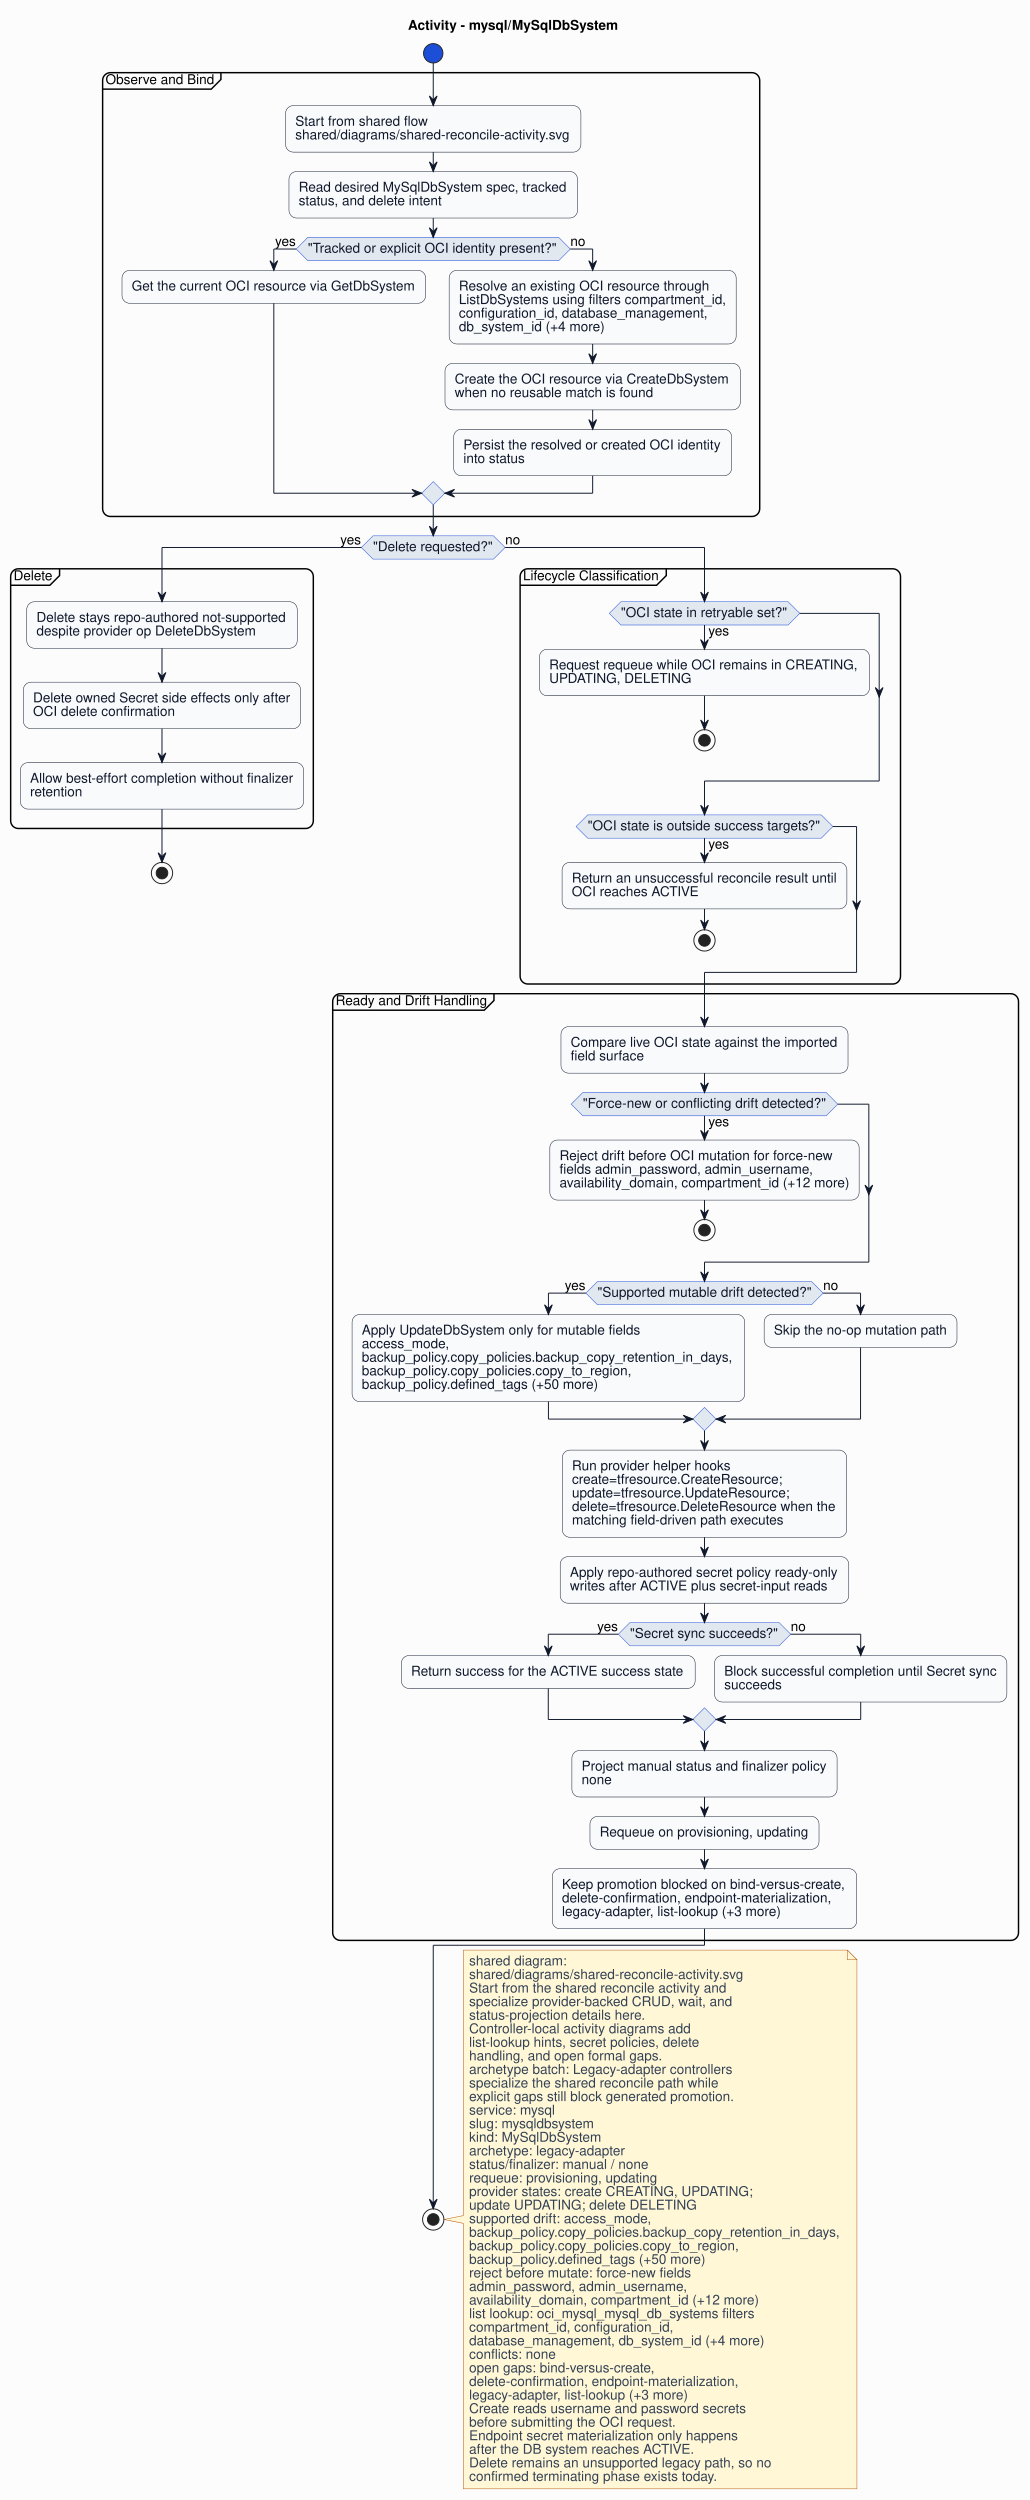
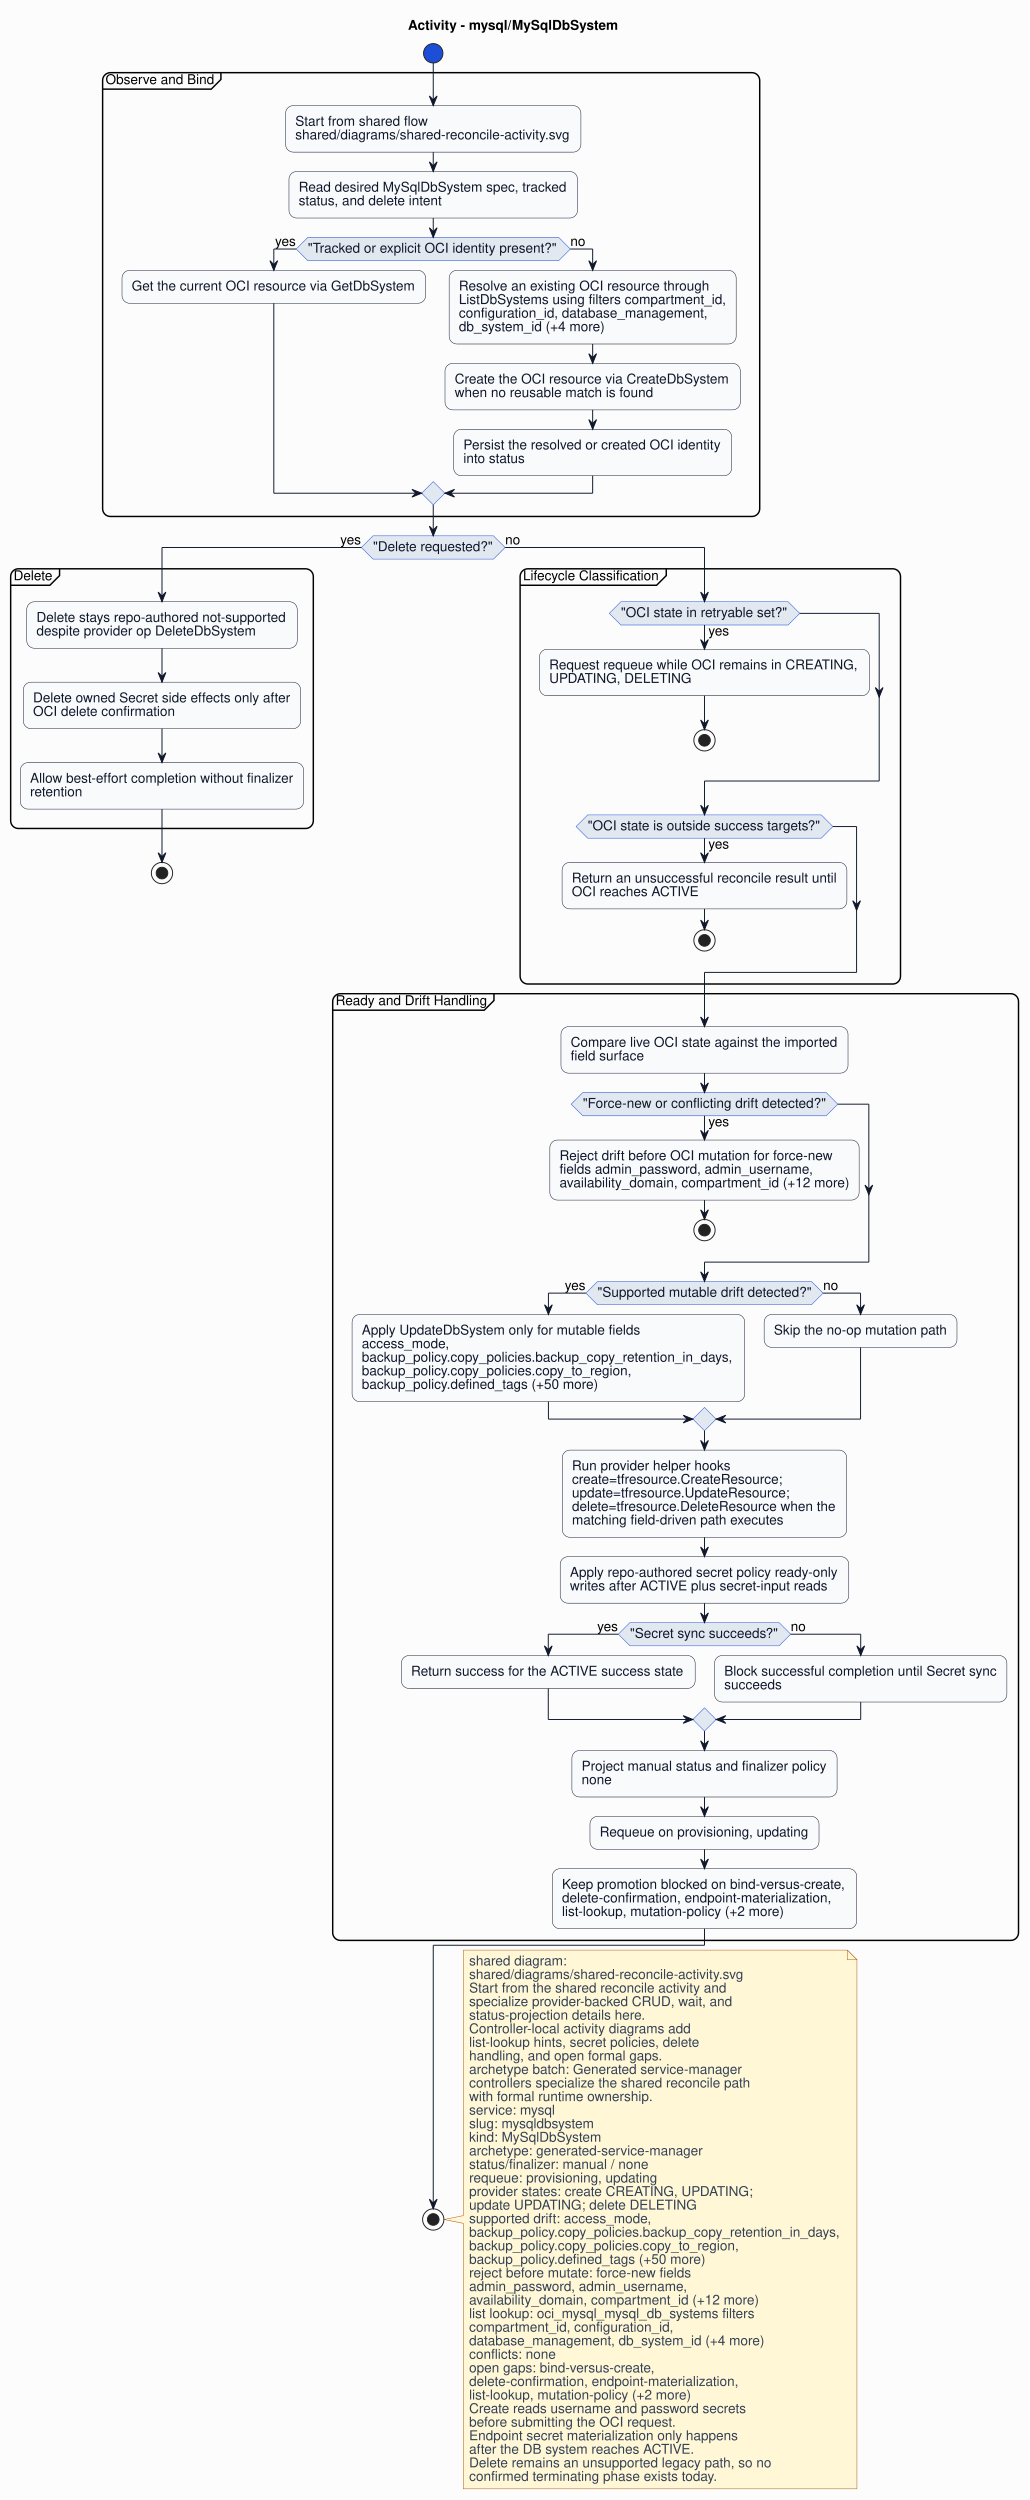
<svg xmlns="http://www.w3.org/2000/svg" contentStyleType="text/css" data-diagram-type="ACTIVITY" height="2580px" preserveAspectRatio="none" style="width:1062px;height:2580px;background:#FCFCFD;" version="1.1" viewBox="0 0 1062 2580" width="1062px" zoomAndPan="magnify">
  <defs />
  <g>
    <rect fill="#FCFCFD" height="2580" style="stroke:none;stroke-width:1;" width="1062" x="0" y="0" />
    <g class="title" data-source-line="10">
      <text fill="#000000" font-family="Helvetica" font-size="14" font-weight="bold" lengthAdjust="spacing" textLength="217.061" x="421.017" y="30.78">Activity - mysql/MySqlDbSystem</text>
    </g>
    <ellipse cx="447.103" cy="55" fill="#1D4ED8" rx="10" ry="10" style="stroke:#222222;stroke-width:1;" />
    <rect fill="none" height="458" rx="8" ry="8" style="stroke:#000000;stroke-width:1.5;" width="678.108" x="105.911" y="75" />
    <path d="M227.98,75 L227.98,82 L217.98,92 L105.911,92" fill="none" style="stroke:#000000;stroke-width:1.5;" />
    <text fill="#000000" font-family="Helvetica" font-size="14" lengthAdjust="spacing" textLength="112.068" x="108.911" y="86.78">Observe and Bind</text>
    <rect fill="#F8FAFC" height="48" rx="8" ry="8" style="stroke:#0F172A;stroke-width:0.5;" width="304.785" x="294.711" y="109" />
    <text fill="#0F172A" font-family="Helvetica" font-size="14" lengthAdjust="spacing" textLength="136.938" x="304.711" y="129.78">Start from shared flow</text>
    <text fill="#0F172A" font-family="Helvetica" font-size="14" lengthAdjust="spacing" textLength="284.785" x="304.711" y="143.78">shared/diagrams/shared-reconcile-activity.svg</text>
    <rect fill="#F8FAFC" height="48" rx="8" ry="8" style="stroke:#0F172A;stroke-width:0.5;" width="297.785" x="298.211" y="177" />
    <text fill="#0F172A" font-family="Helvetica" font-size="14" lengthAdjust="spacing" textLength="277.785" x="308.211" y="197.78">Read desired MySqlDbSystem spec, tracked</text>
    <text fill="#0F172A" font-family="Helvetica" font-size="14" lengthAdjust="spacing" textLength="148.661" x="308.211" y="211.78">status, and delete intent</text>
    <polygon fill="#E2E8F0" points="317.638,245,576.569,245,588.569,257,576.569,269,317.638,269,305.638,257,317.638,245" style="stroke:#1D4ED8;stroke-width:0.5;" />
    <text fill="#0F172A" font-family="Helvetica" font-size="14" lengthAdjust="spacing" textLength="258.932" x="317.638" y="260.78">"Tracked or explicit OCI identity present?"</text>
    <text fill="#000000" font-family="Helvetica" font-size="14" lengthAdjust="spacing" textLength="21.786" x="283.851" y="253.78">yes</text>
    <text fill="#000000" font-family="Helvetica" font-size="14" lengthAdjust="spacing" textLength="15.572" x="588.569" y="253.78">no</text>
    <rect fill="#F8FAFC" height="34" rx="8" ry="8" style="stroke:#0F172A;stroke-width:0.5;" width="313.33" x="125.911" y="279" />
    <text fill="#0F172A" font-family="Helvetica" font-size="14" lengthAdjust="spacing" textLength="293.33" x="135.911" y="299.78">Get the current OCI resource via GetDbSystem</text>
    <rect fill="#F8FAFC" height="76" rx="8" ry="8" style="stroke:#0F172A;stroke-width:0.5;" width="296.213" x="463.524" y="279" />
    <text fill="#0F172A" font-family="Helvetica" font-size="14" lengthAdjust="spacing" textLength="259.909" x="473.524" y="299.78">Resolve an existing OCI resource through</text>
    <text fill="#0F172A" font-family="Helvetica" font-size="14" lengthAdjust="spacing" textLength="276.213" x="473.524" y="313.78">ListDbSystems using filters compartment_id,</text>
    <text fill="#0F172A" font-family="Helvetica" font-size="14" lengthAdjust="spacing" textLength="257.626" x="473.524" y="327.78">configuration_id, database_management,</text>
    <text fill="#0F172A" font-family="Helvetica" font-size="14" lengthAdjust="spacing" textLength="151.341" x="473.524" y="341.78">db_system_id (+4 more)</text>
    <rect fill="#F8FAFC" height="48" rx="8" ry="8" style="stroke:#0F172A;stroke-width:0.5;" width="304.778" x="459.241" y="375" />
    <text fill="#0F172A" font-family="Helvetica" font-size="14" lengthAdjust="spacing" textLength="284.778" x="469.241" y="395.78">Create the OCI resource via CreateDbSystem</text>
    <text fill="#0F172A" font-family="Helvetica" font-size="14" lengthAdjust="spacing" textLength="205.461" x="469.241" y="409.78">when no reusable match is found</text>
    <rect fill="#F8FAFC" height="48" rx="8" ry="8" style="stroke:#0F172A;stroke-width:0.5;" width="286.896" x="468.183" y="443" />
    <text fill="#0F172A" font-family="Helvetica" font-size="14" lengthAdjust="spacing" textLength="266.896" x="478.183" y="463.78">Persist the resolved or created OCI identity</text>
    <text fill="#0F172A" font-family="Helvetica" font-size="14" lengthAdjust="spacing" textLength="63.813" x="478.183" y="477.78">into status</text>
    <polygon fill="#E2E8F0" points="447.103,497,459.103,509,447.103,521,435.103,509,447.103,497" style="stroke:#1D4ED8;stroke-width:0.5;" />
    <polygon fill="#E2E8F0" points="384.927,553,509.28,553,521.28,565,509.28,577,384.927,577,372.927,565,384.927,553" style="stroke:#1D4ED8;stroke-width:0.5;" />
    <text fill="#0F172A" font-family="Helvetica" font-size="14" lengthAdjust="spacing" textLength="124.353" x="384.927" y="568.78">"Delete requested?"</text>
    <text fill="#000000" font-family="Helvetica" font-size="14" lengthAdjust="spacing" textLength="21.786" x="351.141" y="561.78">yes</text>
    <text fill="#000000" font-family="Helvetica" font-size="14" lengthAdjust="spacing" textLength="15.572" x="521.28" y="561.78">no</text>
    <rect fill="none" height="268" rx="8" ry="8" style="stroke:#000000;stroke-width:1.5;" width="312.344" x="11" y="587" />
    <path d="M61.469,587 L61.469,594 L51.469,604 L11,604" fill="none" style="stroke:#000000;stroke-width:1.5;" />
    <text fill="#000000" font-family="Helvetica" font-size="14" lengthAdjust="spacing" textLength="40.469" x="14" y="598.78">Delete</text>
    <rect fill="#F8FAFC" height="48" rx="8" ry="8" style="stroke:#0F172A;stroke-width:0.5;" width="279.157" x="27.593" y="621" />
    <text fill="#0F172A" font-family="Helvetica" font-size="14" lengthAdjust="spacing" textLength="259.157" x="37.593" y="641.78">Delete stays repo-authored not-supported</text>
    <text fill="#0F172A" font-family="Helvetica" font-size="14" lengthAdjust="spacing" textLength="228.006" x="37.593" y="655.78">despite provider op DeleteDbSystem</text>
    <rect fill="#F8FAFC" height="48" rx="8" ry="8" style="stroke:#0F172A;stroke-width:0.5;" width="286.144" x="24.1" y="704" />
    <text fill="#0F172A" font-family="Helvetica" font-size="14" lengthAdjust="spacing" textLength="266.144" x="34.1" y="724.78">Delete owned Secret side effects only after</text>
    <text fill="#0F172A" font-family="Helvetica" font-size="14" lengthAdjust="spacing" textLength="147.068" x="34.1" y="738.78">OCI delete confirmation</text>
    <rect fill="#F8FAFC" height="48" rx="8" ry="8" style="stroke:#0F172A;stroke-width:0.5;" width="292.344" x="21" y="787" />
    <text fill="#0F172A" font-family="Helvetica" font-size="14" lengthAdjust="spacing" textLength="272.344" x="31" y="807.78">Allow best-effort completion without finalizer</text>
    <text fill="#0F172A" font-family="Helvetica" font-size="14" lengthAdjust="spacing" textLength="54.482" x="31" y="821.78">retention</text>
    <ellipse cx="167.172" cy="901" fill="none" rx="11" ry="11" style="stroke:#222222;stroke-width:1;" />
    <ellipse cx="167.172" cy="901" fill="#222222" rx="6" ry="6" style="stroke:#222222;stroke-width:1;" />
    <rect fill="none" height="428.5" rx="8" ry="8" style="stroke:#000000;stroke-width:1.5;" width="392.571" x="536.749" y="587" />
    <path d="M687.583,587 L687.583,594 L677.583,604 L536.749,604" fill="none" style="stroke:#000000;stroke-width:1.5;" />
    <text fill="#000000" font-family="Helvetica" font-size="14" lengthAdjust="spacing" textLength="140.834" x="539.749" y="598.78">Lifecycle Classification</text>
    <rect fill="#F8FAFC" height="48" rx="8" ry="8" style="stroke:#0F172A;stroke-width:0.5;" width="340.571" x="556.749" y="670" />
    <text fill="#0F172A" font-family="Helvetica" font-size="14" lengthAdjust="spacing" textLength="320.571" x="566.749" y="690.78">Request requeue while OCI remains in CREATING,</text>
    <text fill="#0F172A" font-family="Helvetica" font-size="14" lengthAdjust="spacing" textLength="150.131" x="566.749" y="704.78">UPDATING, DELETING</text>
    <ellipse cx="727.035" cy="764" fill="none" rx="11" ry="11" style="stroke:#222222;stroke-width:1;" />
    <ellipse cx="727.035" cy="764" fill="#222222" rx="6" ry="6" style="stroke:#222222;stroke-width:1;" />
    <polygon fill="#E2E8F0" points="640.752,621,813.318,621,825.318,633,813.318,645,640.752,645,628.752,633,640.752,621" style="stroke:#1D4ED8;stroke-width:0.5;" />
    <text fill="#000000" font-family="Helvetica" font-size="14" lengthAdjust="spacing" textLength="21.786" x="731.035" y="655.78">yes</text>
    <text fill="#0F172A" font-family="Helvetica" font-size="14" lengthAdjust="spacing" textLength="172.566" x="640.752" y="636.78">"OCI state in retryable set?"</text>
    <rect fill="#F8FAFC" height="48" rx="8" ry="8" style="stroke:#0F172A;stroke-width:0.5;" width="293.916" x="580.077" y="890" />
    <text fill="#0F172A" font-family="Helvetica" font-size="14" lengthAdjust="spacing" textLength="273.916" x="590.077" y="910.78">Return an unsuccessful reconcile result until</text>
    <text fill="#0F172A" font-family="Helvetica" font-size="14" lengthAdjust="spacing" textLength="133.041" x="590.077" y="924.78">OCI reaches ACTIVE</text>
    <ellipse cx="727.035" cy="970.5" fill="none" rx="11" ry="11" style="stroke:#222222;stroke-width:1;" />
    <ellipse cx="727.035" cy="970.5" fill="#222222" rx="6" ry="6" style="stroke:#222222;stroke-width:1;" />
    <polygon fill="#E2E8F0" points="606.514,841,847.556,841,859.556,853,847.556,865,606.514,865,594.514,853,606.514,841" style="stroke:#1D4ED8;stroke-width:0.5;" />
    <text fill="#000000" font-family="Helvetica" font-size="14" lengthAdjust="spacing" textLength="21.786" x="731.035" y="875.78">yes</text>
    <text fill="#0F172A" font-family="Helvetica" font-size="14" lengthAdjust="spacing" textLength="241.042" x="606.514" y="856.78">"OCI state is outside success targets?"</text>
    <rect fill="none" height="977" rx="8" ry="8" style="stroke:#000000;stroke-width:1.5;" width="707.752" x="343.344" y="1025.5" />
    <path d="M509.764,1025.5 L509.764,1032.5 L499.764,1042.5 L343.344,1042.5" fill="none" style="stroke:#000000;stroke-width:1.5;" />
    <text fill="#000000" font-family="Helvetica" font-size="14" lengthAdjust="spacing" textLength="156.42" x="346.344" y="1037.28">Ready and Drift Handling</text>
    <rect fill="#F8FAFC" height="48" rx="8" ry="8" style="stroke:#0F172A;stroke-width:0.5;" width="296.24" x="578.915" y="1059.5" />
    <text fill="#0F172A" font-family="Helvetica" font-size="14" lengthAdjust="spacing" textLength="276.24" x="588.915" y="1080.28">Compare live OCI state against the imported</text>
    <text fill="#0F172A" font-family="Helvetica" font-size="14" lengthAdjust="spacing" textLength="75.482" x="588.915" y="1094.28">field surface</text>
    <rect fill="#F8FAFC" height="62" rx="8" ry="8" style="stroke:#0F172A;stroke-width:0.5;" width="319.195" x="567.437" y="1176.5" />
    <text fill="#0F172A" font-family="Helvetica" font-size="14" lengthAdjust="spacing" textLength="282.447" x="577.437" y="1197.28">Reject drift before OCI mutation for force-new</text>
    <text fill="#0F172A" font-family="Helvetica" font-size="14" lengthAdjust="spacing" textLength="262.247" x="577.437" y="1211.28">fields admin_password, admin_username,</text>
    <text fill="#0F172A" font-family="Helvetica" font-size="14" lengthAdjust="spacing" textLength="299.195" x="577.437" y="1225.28">availability_domain, compartment_id (+12 more)</text>
    <ellipse cx="727.035" cy="1269.5" fill="none" rx="11" ry="11" style="stroke:#222222;stroke-width:1;" />
    <ellipse cx="727.035" cy="1269.5" fill="#222222" rx="6" ry="6" style="stroke:#222222;stroke-width:1;" />
    <polygon fill="#E2E8F0" points="601.452,1127.5,852.618,1127.5,864.618,1139.5,852.618,1151.5,601.452,1151.5,589.452,1139.5,601.452,1127.5" style="stroke:#1D4ED8;stroke-width:0.5;" />
    <text fill="#000000" font-family="Helvetica" font-size="14" lengthAdjust="spacing" textLength="21.786" x="731.035" y="1162.28">yes</text>
    <text fill="#0F172A" font-family="Helvetica" font-size="14" lengthAdjust="spacing" textLength="251.166" x="601.452" y="1143.28">"Force-new or conflicting drift detected?"</text>
    <polygon fill="#E2E8F0" points="616.607,1322.5,837.463,1322.5,849.463,1334.5,837.463,1346.5,616.607,1346.5,604.607,1334.5,616.607,1322.5" style="stroke:#1D4ED8;stroke-width:0.5;" />
    <text fill="#0F172A" font-family="Helvetica" font-size="14" lengthAdjust="spacing" textLength="220.856" x="616.607" y="1338.28">"Supported mutable drift detected?"</text>
    <text fill="#000000" font-family="Helvetica" font-size="14" lengthAdjust="spacing" textLength="21.786" x="582.821" y="1331.28">yes</text>
    <text fill="#000000" font-family="Helvetica" font-size="14" lengthAdjust="spacing" textLength="15.572" x="849.463" y="1331.28">no</text>
    <rect fill="#F8FAFC" height="90" rx="8" ry="8" style="stroke:#0F172A;stroke-width:0.5;" width="405.253" x="363.344" y="1356.5" />
    <text fill="#0F172A" font-family="Helvetica" font-size="14" lengthAdjust="spacing" textLength="288.695" x="373.344" y="1377.28">Apply UpdateDbSystem only for mutable fields</text>
    <text fill="#0F172A" font-family="Helvetica" font-size="14" lengthAdjust="spacing" textLength="90.269" x="373.344" y="1391.28">access_mode,</text>
    <text fill="#0F172A" font-family="Helvetica" font-size="14" lengthAdjust="spacing" textLength="385.253" x="373.344" y="1405.28">backup_policy.copy_policies.backup_copy_retention_in_days,</text>
    <text fill="#0F172A" font-family="Helvetica" font-size="14" lengthAdjust="spacing" textLength="280.178" x="373.344" y="1419.28">backup_policy.copy_policies.copy_to_region,</text>
    <text fill="#0F172A" font-family="Helvetica" font-size="14" lengthAdjust="spacing" textLength="245.54" x="373.344" y="1433.28">backup_policy.defined_tags (+50 more)</text>
    <rect fill="#F8FAFC" height="34" rx="8" ry="8" style="stroke:#0F172A;stroke-width:0.5;" width="199.006" x="788.597" y="1356.5" />
    <text fill="#0F172A" font-family="Helvetica" font-size="14" lengthAdjust="spacing" textLength="179.006" x="798.597" y="1377.28">Skip the no-op mutation path</text>
    <polygon fill="#E2E8F0" points="727.035,1452.5,739.035,1464.5,727.035,1476.5,715.035,1464.5,727.035,1452.5" style="stroke:#1D4ED8;stroke-width:0.5;" />
    <rect fill="#F8FAFC" height="90" rx="8" ry="8" style="stroke:#0F172A;stroke-width:0.5;" width="293.554" x="580.258" y="1496.5" />
    <text fill="#0F172A" font-family="Helvetica" font-size="14" lengthAdjust="spacing" textLength="164.206" x="590.258" y="1517.28">Run provider helper hooks</text>
    <text fill="#0F172A" font-family="Helvetica" font-size="14" lengthAdjust="spacing" textLength="219.051" x="590.258" y="1531.28">create=tfresource.CreateResource;</text>
    <text fill="#0F172A" font-family="Helvetica" font-size="14" lengthAdjust="spacing" textLength="226.085" x="590.258" y="1545.28">update=tfresource.UpdateResource;</text>
    <text fill="#0F172A" font-family="Helvetica" font-size="14" lengthAdjust="spacing" textLength="273.554" x="590.258" y="1559.28">delete=tfresource.DeleteResource when the</text>
    <text fill="#0F172A" font-family="Helvetica" font-size="14" lengthAdjust="spacing" textLength="220.233" x="590.258" y="1573.28">matching field-driven path executes</text>
    <rect fill="#F8FAFC" height="48" rx="8" ry="8" style="stroke:#0F172A;stroke-width:0.5;" width="297.812" x="578.129" y="1606.5" />
    <text fill="#0F172A" font-family="Helvetica" font-size="14" lengthAdjust="spacing" textLength="277.812" x="588.129" y="1627.28">Apply repo-authored secret policy ready-only</text>
    <text fill="#0F172A" font-family="Helvetica" font-size="14" lengthAdjust="spacing" textLength="268.434" x="588.129" y="1641.28">writes after ACTIVE plus secret-input reads</text>
    <polygon fill="#E2E8F0" points="650.086,1674.5,803.984,1674.5,815.984,1686.5,803.984,1698.5,650.086,1698.5,638.086,1686.5,650.086,1674.5" style="stroke:#1D4ED8;stroke-width:0.5;" />
    <text fill="#0F172A" font-family="Helvetica" font-size="14" lengthAdjust="spacing" textLength="153.898" x="650.086" y="1690.28">"Secret sync succeeds?"</text>
    <text fill="#000000" font-family="Helvetica" font-size="14" lengthAdjust="spacing" textLength="21.786" x="616.3" y="1683.28">yes</text>
    <text fill="#000000" font-family="Helvetica" font-size="14" lengthAdjust="spacing" textLength="15.572" x="815.984" y="1683.28">no</text>
    <rect fill="#F8FAFC" height="34" rx="8" ry="8" style="stroke:#0F172A;stroke-width:0.5;" width="303.22" x="414.201" y="1708.5" />
    <text fill="#0F172A" font-family="Helvetica" font-size="14" lengthAdjust="spacing" textLength="283.22" x="424.201" y="1729.28">Return success for the ACTIVE success state</text>
    <rect fill="#F8FAFC" height="48" rx="8" ry="8" style="stroke:#0F172A;stroke-width:0.5;" width="301.675" x="737.421" y="1708.5" />
    <text fill="#0F172A" font-family="Helvetica" font-size="14" lengthAdjust="spacing" textLength="281.675" x="747.421" y="1729.28">Block successful completion until Secret sync</text>
    <text fill="#0F172A" font-family="Helvetica" font-size="14" lengthAdjust="spacing" textLength="59.145" x="747.421" y="1743.28">succeeds</text>
    <polygon fill="#E2E8F0" points="727.035,1762.5,739.035,1774.5,727.035,1786.5,715.035,1774.5,727.035,1762.5" style="stroke:#1D4ED8;stroke-width:0.5;" />
    <rect fill="#F8FAFC" height="48" rx="8" ry="8" style="stroke:#0F172A;stroke-width:0.5;" width="273.682" x="590.194" y="1806.5" />
    <text fill="#0F172A" font-family="Helvetica" font-size="14" lengthAdjust="spacing" textLength="253.682" x="600.194" y="1827.28">Project manual status and finalizer policy</text>
    <text fill="#0F172A" font-family="Helvetica" font-size="14" lengthAdjust="spacing" textLength="31.145" x="600.194" y="1841.28">none</text>
    <rect fill="#F8FAFC" height="34" rx="8" ry="8" style="stroke:#0F172A;stroke-width:0.5;" width="236.385" x="608.842" y="1874.5" />
    <text fill="#0F172A" font-family="Helvetica" font-size="14" lengthAdjust="spacing" textLength="216.385" x="618.842" y="1895.28">Requeue on provisioning, updating</text>
    <rect fill="#F8FAFC" height="62" rx="8" ry="8" style="stroke:#0F172A;stroke-width:0.5;" width="314.164" x="569.953" y="1928.5" />
    <text fill="#0F172A" font-family="Helvetica" font-size="14" lengthAdjust="spacing" textLength="294.164" x="579.953" y="1949.28">Keep promotion blocked on bind-versus-create,</text>
    <text fill="#0F172A" font-family="Helvetica" font-size="14" lengthAdjust="spacing" textLength="279.371" x="579.953" y="1963.28">delete-confirmation, endpoint-materialization,</text>
-     <text fill="#0F172A" font-family="Helvetica" font-size="14" lengthAdjust="spacing" textLength="228.382" x="579.953" y="1977.28">legacy-adapter, list-lookup (+3 more)</text>
+     <text fill="#0F172A" font-family="Helvetica" font-size="14" lengthAdjust="spacing" textLength="229.92" x="579.953" y="1977.28">list-lookup, mutation-policy (+2 more)</text>
    <path d="M478.103,2012.5 L478.103,2286.5 L458.103,2290.5 L478.103,2294.5 L478.103,2568.5 A0,0 0 0 0 478.103,2568.5 L884.356,2568.5 A0,0 0 0 0 884.356,2568.5 L884.356,2022.5 L874.356,2012.5 L478.103,2012.5 A0,0 0 0 0 478.103,2012.5" fill="#FFF7D6" style="stroke:#B45309;stroke-width:0.5;" />
    <path d="M874.356,2012.5 L874.356,2022.5 L884.356,2022.5 L874.356,2012.5" fill="#FFF7D6" style="stroke:#B45309;stroke-width:0.5;" />
    <text fill="#334155" font-family="Helvetica" font-size="14" lengthAdjust="spacing" textLength="101.165" x="484.103" y="2028.28">shared diagram:</text>
    <text fill="#334155" font-family="Helvetica" font-size="14" lengthAdjust="spacing" textLength="284.785" x="484.103" y="2042.28">shared/diagrams/shared-reconcile-activity.svg</text>
    <text fill="#334155" font-family="Helvetica" font-size="14" lengthAdjust="spacing" textLength="265.344" x="484.103" y="2056.28">Start from the shared reconcile activity and</text>
    <text fill="#334155" font-family="Helvetica" font-size="14" lengthAdjust="spacing" textLength="273.896" x="484.103" y="2070.28">specialize provider-backed CRUD, wait, and</text>
    <text fill="#334155" font-family="Helvetica" font-size="14" lengthAdjust="spacing" textLength="182.875" x="484.103" y="2084.28">status-projection details here.</text>
    <text fill="#334155" font-family="Helvetica" font-size="14" lengthAdjust="spacing" textLength="229.537" x="484.103" y="2098.28">Controller-local activity diagrams add</text>
    <text fill="#334155" font-family="Helvetica" font-size="14" lengthAdjust="spacing" textLength="238.895" x="484.103" y="2112.28">list-lookup hints, secret policies, delete</text>
    <text fill="#334155" font-family="Helvetica" font-size="14" lengthAdjust="spacing" textLength="200.033" x="484.103" y="2126.28">handling, and open formal gaps.</text>
-     <text fill="#334155" font-family="Helvetica" font-size="14" lengthAdjust="spacing" textLength="273.157" x="484.103" y="2140.28">archetype batch: Legacy-adapter controllers</text>
-     <text fill="#334155" font-family="Helvetica" font-size="14" lengthAdjust="spacing" textLength="258.371" x="484.103" y="2154.28">specialize the shared reconcile path while</text>
-     <text fill="#334155" font-family="Helvetica" font-size="14" lengthAdjust="spacing" textLength="274.702" x="484.103" y="2168.28">explicit gaps still block generated promotion.</text>
+     <text fill="#334155" font-family="Helvetica" font-size="14" lengthAdjust="spacing" textLength="281.709" x="484.103" y="2140.28">archetype batch: Generated service-manager</text>
+     <text fill="#334155" font-family="Helvetica" font-size="14" lengthAdjust="spacing" textLength="291.047" x="484.103" y="2154.28">controllers specialize the shared reconcile path</text>
+     <text fill="#334155" font-family="Helvetica" font-size="14" lengthAdjust="spacing" textLength="189.848" x="484.103" y="2168.28">with formal runtime ownership.</text>
    <text fill="#334155" font-family="Helvetica" font-size="14" lengthAdjust="spacing" textLength="88.683" x="484.103" y="2182.28">service: mysql</text>
    <text fill="#334155" font-family="Helvetica" font-size="14" lengthAdjust="spacing" textLength="129.931" x="484.103" y="2196.28">slug: mysqldbsystem</text>
    <text fill="#334155" font-family="Helvetica" font-size="14" lengthAdjust="spacing" textLength="136.931" x="484.103" y="2210.28">kind: MySqlDbSystem</text>
-     <text fill="#334155" font-family="Helvetica" font-size="14" lengthAdjust="spacing" textLength="161.875" x="484.103" y="2224.28">archetype: legacy-adapter</text>
+     <text fill="#334155" font-family="Helvetica" font-size="14" lengthAdjust="spacing" textLength="241.24" x="484.103" y="2224.28">archetype: generated-service-manager</text>
    <text fill="#334155" font-family="Helvetica" font-size="14" lengthAdjust="spacing" textLength="185.992" x="484.103" y="2238.28">status/finalizer: manual / none</text>
    <text fill="#334155" font-family="Helvetica" font-size="14" lengthAdjust="spacing" textLength="195.364" x="484.103" y="2252.28">requeue: provisioning, updating</text>
    <text fill="#334155" font-family="Helvetica" font-size="14" lengthAdjust="spacing" textLength="298.744" x="484.103" y="2266.28">provider states: create CREATING, UPDATING;</text>
    <text fill="#334155" font-family="Helvetica" font-size="14" lengthAdjust="spacing" textLength="238.875" x="484.103" y="2280.28">update UPDATING; delete DELETING</text>
    <text fill="#334155" font-family="Helvetica" font-size="14" lengthAdjust="spacing" textLength="187.544" x="484.103" y="2294.28">supported drift: access_mode,</text>
    <text fill="#334155" font-family="Helvetica" font-size="14" lengthAdjust="spacing" textLength="385.253" x="484.103" y="2308.28">backup_policy.copy_policies.backup_copy_retention_in_days,</text>
    <text fill="#334155" font-family="Helvetica" font-size="14" lengthAdjust="spacing" textLength="280.178" x="484.103" y="2322.28">backup_policy.copy_policies.copy_to_region,</text>
    <text fill="#334155" font-family="Helvetica" font-size="14" lengthAdjust="spacing" textLength="245.54" x="484.103" y="2336.28">backup_policy.defined_tags (+50 more)</text>
    <text fill="#334155" font-family="Helvetica" font-size="14" lengthAdjust="spacing" textLength="230.33" x="484.103" y="2350.28">reject before mutate: force-new fields</text>
    <text fill="#334155" font-family="Helvetica" font-size="14" lengthAdjust="spacing" textLength="225.675" x="484.103" y="2364.28">admin_password, admin_username,</text>
    <text fill="#334155" font-family="Helvetica" font-size="14" lengthAdjust="spacing" textLength="299.195" x="484.103" y="2378.28">availability_domain, compartment_id (+12 more)</text>
    <text fill="#334155" font-family="Helvetica" font-size="14" lengthAdjust="spacing" textLength="296.44" x="484.103" y="2392.28">list lookup: oci_mysql_mysql_db_systems filters</text>
    <text fill="#334155" font-family="Helvetica" font-size="14" lengthAdjust="spacing" textLength="210.895" x="484.103" y="2406.28">compartment_id, configuration_id,</text>
    <text fill="#334155" font-family="Helvetica" font-size="14" lengthAdjust="spacing" textLength="306.229" x="484.103" y="2420.28">database_management, db_system_id (+4 more)</text>
    <text fill="#334155" font-family="Helvetica" font-size="14" lengthAdjust="spacing" textLength="89.496" x="484.103" y="2434.28">conflicts: none</text>
    <text fill="#334155" font-family="Helvetica" font-size="14" lengthAdjust="spacing" textLength="192.999" x="484.103" y="2448.28">open gaps: bind-versus-create,</text>
    <text fill="#334155" font-family="Helvetica" font-size="14" lengthAdjust="spacing" textLength="279.371" x="484.103" y="2462.28">delete-confirmation, endpoint-materialization,</text>
-     <text fill="#334155" font-family="Helvetica" font-size="14" lengthAdjust="spacing" textLength="228.382" x="484.103" y="2476.28">legacy-adapter, list-lookup (+3 more)</text>
+     <text fill="#334155" font-family="Helvetica" font-size="14" lengthAdjust="spacing" textLength="229.92" x="484.103" y="2476.28">list-lookup, mutation-policy (+2 more)</text>
    <text fill="#334155" font-family="Helvetica" font-size="14" lengthAdjust="spacing" textLength="287.144" x="484.103" y="2490.28">Create reads username and password secrets</text>
    <text fill="#334155" font-family="Helvetica" font-size="14" lengthAdjust="spacing" textLength="213.999" x="484.103" y="2504.28">before submitting the OCI request.</text>
    <text fill="#334155" font-family="Helvetica" font-size="14" lengthAdjust="spacing" textLength="278.612" x="484.103" y="2518.28">Endpoint secret materialization only happens</text>
    <text fill="#334155" font-family="Helvetica" font-size="14" lengthAdjust="spacing" textLength="234.972" x="484.103" y="2532.28">after the DB system reaches ACTIVE.</text>
    <text fill="#334155" font-family="Helvetica" font-size="14" lengthAdjust="spacing" textLength="312.867" x="484.103" y="2546.28">Delete remains an unsupported legacy path, so no</text>
    <text fill="#334155" font-family="Helvetica" font-size="14" lengthAdjust="spacing" textLength="258.351" x="484.103" y="2560.28">confirmed terminating phase exists today.</text>
    <ellipse cx="447.103" cy="2290.5" fill="none" rx="11" ry="11" style="stroke:#222222;stroke-width:1;" />
    <ellipse cx="447.103" cy="2290.5" fill="#222222" rx="6" ry="6" style="stroke:#222222;stroke-width:1;" />
    <line style="stroke:#0F172A;stroke-width:1;" x1="447.103" x2="447.103" y1="157" y2="177" />
    <polygon fill="#0F172A" points="443.103,167,447.103,177,451.103,167,447.103,171" style="stroke:#0F172A;stroke-width:1;" />
    <line style="stroke:#0F172A;stroke-width:1;" x1="611.63" x2="611.63" y1="355" y2="375" />
    <polygon fill="#0F172A" points="607.63,365,611.63,375,615.63,365,611.63,369" style="stroke:#0F172A;stroke-width:1;" />
    <line style="stroke:#0F172A;stroke-width:1;" x1="611.63" x2="611.63" y1="423" y2="443" />
    <polygon fill="#0F172A" points="607.63,433,611.63,443,615.63,433,611.63,437" style="stroke:#0F172A;stroke-width:1;" />
    <line style="stroke:#0F172A;stroke-width:1;" x1="305.638" x2="282.576" y1="257" y2="257" />
    <line style="stroke:#0F172A;stroke-width:1;" x1="282.576" x2="282.576" y1="257" y2="279" />
    <polygon fill="#0F172A" points="278.576,269,282.576,279,286.576,269,282.576,273" style="stroke:#0F172A;stroke-width:1;" />
    <line style="stroke:#0F172A;stroke-width:1;" x1="588.569" x2="611.63" y1="257" y2="257" />
    <line style="stroke:#0F172A;stroke-width:1;" x1="611.63" x2="611.63" y1="257" y2="279" />
    <polygon fill="#0F172A" points="607.63,269,611.63,279,615.63,269,611.63,273" style="stroke:#0F172A;stroke-width:1;" />
    <line style="stroke:#0F172A;stroke-width:1;" x1="282.576" x2="282.576" y1="313" y2="509" />
    <line style="stroke:#0F172A;stroke-width:1;" x1="282.576" x2="435.103" y1="509" y2="509" />
    <polygon fill="#0F172A" points="425.103,505,435.103,509,425.103,513,429.103,509" style="stroke:#0F172A;stroke-width:1;" />
    <line style="stroke:#0F172A;stroke-width:1;" x1="611.63" x2="611.63" y1="491" y2="509" />
    <line style="stroke:#0F172A;stroke-width:1;" x1="611.63" x2="459.103" y1="509" y2="509" />
    <polygon fill="#0F172A" points="469.103,505,459.103,509,469.103,513,465.103,509" style="stroke:#0F172A;stroke-width:1;" />
    <line style="stroke:#0F172A;stroke-width:1;" x1="447.103" x2="447.103" y1="225" y2="245" />
    <polygon fill="#0F172A" points="443.103,235,447.103,245,451.103,235,447.103,239" style="stroke:#0F172A;stroke-width:1;" />
    <line style="stroke:#0F172A;stroke-width:1;" x1="447.103" x2="447.103" y1="65" y2="109" />
    <polygon fill="#0F172A" points="443.103,99,447.103,109,451.103,99,447.103,103" style="stroke:#0F172A;stroke-width:1;" />
    <line style="stroke:#0F172A;stroke-width:1;" x1="167.172" x2="167.172" y1="669" y2="704" />
    <polygon fill="#0F172A" points="163.172,694,167.172,704,171.172,694,167.172,698" style="stroke:#0F172A;stroke-width:1;" />
    <line style="stroke:#0F172A;stroke-width:1;" x1="167.172" x2="167.172" y1="752" y2="787" />
    <polygon fill="#0F172A" points="163.172,777,167.172,787,171.172,777,167.172,781" style="stroke:#0F172A;stroke-width:1;" />
    <line style="stroke:#0F172A;stroke-width:1;" x1="167.172" x2="167.172" y1="835" y2="890" />
    <polygon fill="#0F172A" points="163.172,880,167.172,890,171.172,880,167.172,884" style="stroke:#0F172A;stroke-width:1;" />
    <line style="stroke:#0F172A;stroke-width:1;" x1="727.035" x2="727.035" y1="718" y2="753" />
    <polygon fill="#0F172A" points="723.035,743,727.035,753,731.035,743,727.035,747" style="stroke:#0F172A;stroke-width:1;" />
    <line style="stroke:#0F172A;stroke-width:1;" x1="727.035" x2="727.035" y1="645" y2="670" />
    <polygon fill="#0F172A" points="723.035,660,727.035,670,731.035,660,727.035,664" style="stroke:#0F172A;stroke-width:1;" />
    <line style="stroke:#0F172A;stroke-width:1;" x1="825.318" x2="907.321" y1="633" y2="633" />
    <polygon fill="#0F172A" points="903.321,709.5,907.321,719.5,911.321,709.5,907.321,713.5" style="stroke:#0F172A;stroke-width:1;" />
    <line style="stroke:#0F172A;stroke-width:1;" x1="907.321" x2="907.321" y1="633" y2="806" />
    <line style="stroke:#0F172A;stroke-width:1;" x1="907.321" x2="727.035" y1="806" y2="806" />
    <line style="stroke:#0F172A;stroke-width:1;" x1="727.035" x2="727.035" y1="806" y2="841" />
    <polygon fill="#0F172A" points="723.035,831,727.035,841,731.035,831,727.035,835" style="stroke:#0F172A;stroke-width:1;" />
    <line style="stroke:#0F172A;stroke-width:1;" x1="727.035" x2="727.035" y1="938" y2="959.5" />
    <polygon fill="#0F172A" points="723.035,949.5,727.035,959.5,731.035,949.5,727.035,953.5" style="stroke:#0F172A;stroke-width:1;" />
    <line style="stroke:#0F172A;stroke-width:1;" x1="727.035" x2="727.035" y1="865" y2="890" />
    <polygon fill="#0F172A" points="723.035,880,727.035,890,731.035,880,727.035,884" style="stroke:#0F172A;stroke-width:1;" />
    <line style="stroke:#0F172A;stroke-width:1;" x1="859.556" x2="883.993" y1="853" y2="853" />
    <polygon fill="#0F172A" points="879.993,929.5,883.993,939.5,887.993,929.5,883.993,933.5" style="stroke:#0F172A;stroke-width:1;" />
    <line style="stroke:#0F172A;stroke-width:1;" x1="883.993" x2="883.993" y1="853" y2="1003.5" />
    <line style="stroke:#0F172A;stroke-width:1;" x1="883.993" x2="727.035" y1="1003.5" y2="1003.5" />
    <line style="stroke:#0F172A;stroke-width:1;" x1="727.035" x2="727.035" y1="1003.5" y2="1059.5" />
    <polygon fill="#0F172A" points="723.035,1049.5,727.035,1059.5,731.035,1049.5,727.035,1053.5" style="stroke:#0F172A;stroke-width:1;" />
    <line style="stroke:#0F172A;stroke-width:1;" x1="727.035" x2="727.035" y1="1238.5" y2="1258.5" />
    <polygon fill="#0F172A" points="723.035,1248.5,727.035,1258.5,731.035,1248.5,727.035,1252.5" style="stroke:#0F172A;stroke-width:1;" />
    <line style="stroke:#0F172A;stroke-width:1;" x1="727.035" x2="727.035" y1="1151.5" y2="1176.5" />
    <polygon fill="#0F172A" points="723.035,1166.5,727.035,1176.5,731.035,1166.5,727.035,1170.5" style="stroke:#0F172A;stroke-width:1;" />
    <line style="stroke:#0F172A;stroke-width:1;" x1="864.618" x2="896.633" y1="1139.5" y2="1139.5" />
    <polygon fill="#0F172A" points="892.633,1223,896.633,1233,900.633,1223,896.633,1227" style="stroke:#0F172A;stroke-width:1;" />
    <line style="stroke:#0F172A;stroke-width:1;" x1="896.633" x2="896.633" y1="1139.5" y2="1302.5" />
    <line style="stroke:#0F172A;stroke-width:1;" x1="896.633" x2="727.035" y1="1302.5" y2="1302.5" />
    <line style="stroke:#0F172A;stroke-width:1;" x1="727.035" x2="727.035" y1="1302.5" y2="1322.5" />
    <polygon fill="#0F172A" points="723.035,1312.5,727.035,1322.5,731.035,1312.5,727.035,1316.5" style="stroke:#0F172A;stroke-width:1;" />
    <line style="stroke:#0F172A;stroke-width:1;" x1="727.035" x2="727.035" y1="1107.5" y2="1127.5" />
    <polygon fill="#0F172A" points="723.035,1117.5,727.035,1127.5,731.035,1117.5,727.035,1121.5" style="stroke:#0F172A;stroke-width:1;" />
    <line style="stroke:#0F172A;stroke-width:1;" x1="604.607" x2="565.97" y1="1334.5" y2="1334.5" />
    <line style="stroke:#0F172A;stroke-width:1;" x1="565.97" x2="565.97" y1="1334.5" y2="1356.5" />
    <polygon fill="#0F172A" points="561.97,1346.5,565.97,1356.5,569.97,1346.5,565.97,1350.5" style="stroke:#0F172A;stroke-width:1;" />
    <line style="stroke:#0F172A;stroke-width:1;" x1="849.463" x2="888.1" y1="1334.5" y2="1334.5" />
    <line style="stroke:#0F172A;stroke-width:1;" x1="888.1" x2="888.1" y1="1334.5" y2="1356.5" />
    <polygon fill="#0F172A" points="884.1,1346.5,888.1,1356.5,892.1,1346.5,888.1,1350.5" style="stroke:#0F172A;stroke-width:1;" />
    <line style="stroke:#0F172A;stroke-width:1;" x1="565.97" x2="565.97" y1="1446.5" y2="1464.5" />
    <line style="stroke:#0F172A;stroke-width:1;" x1="565.97" x2="715.035" y1="1464.5" y2="1464.5" />
    <polygon fill="#0F172A" points="705.035,1460.5,715.035,1464.5,705.035,1468.5,709.035,1464.5" style="stroke:#0F172A;stroke-width:1;" />
    <line style="stroke:#0F172A;stroke-width:1;" x1="888.1" x2="888.1" y1="1390.5" y2="1464.5" />
    <line style="stroke:#0F172A;stroke-width:1;" x1="888.1" x2="739.035" y1="1464.5" y2="1464.5" />
    <polygon fill="#0F172A" points="749.035,1460.5,739.035,1464.5,749.035,1468.5,745.035,1464.5" style="stroke:#0F172A;stroke-width:1;" />
    <line style="stroke:#0F172A;stroke-width:1;" x1="727.035" x2="727.035" y1="1476.5" y2="1496.5" />
    <polygon fill="#0F172A" points="723.035,1486.5,727.035,1496.5,731.035,1486.5,727.035,1490.5" style="stroke:#0F172A;stroke-width:1;" />
    <line style="stroke:#0F172A;stroke-width:1;" x1="727.035" x2="727.035" y1="1586.5" y2="1606.5" />
    <polygon fill="#0F172A" points="723.035,1596.5,727.035,1606.5,731.035,1596.5,727.035,1600.5" style="stroke:#0F172A;stroke-width:1;" />
    <line style="stroke:#0F172A;stroke-width:1;" x1="638.086" x2="565.811" y1="1686.5" y2="1686.5" />
    <line style="stroke:#0F172A;stroke-width:1;" x1="565.811" x2="565.811" y1="1686.5" y2="1708.5" />
    <polygon fill="#0F172A" points="561.811,1698.5,565.811,1708.5,569.811,1698.5,565.811,1702.5" style="stroke:#0F172A;stroke-width:1;" />
    <line style="stroke:#0F172A;stroke-width:1;" x1="815.984" x2="888.259" y1="1686.5" y2="1686.5" />
    <line style="stroke:#0F172A;stroke-width:1;" x1="888.259" x2="888.259" y1="1686.5" y2="1708.5" />
    <polygon fill="#0F172A" points="884.259,1698.5,888.259,1708.5,892.259,1698.5,888.259,1702.5" style="stroke:#0F172A;stroke-width:1;" />
    <line style="stroke:#0F172A;stroke-width:1;" x1="565.811" x2="565.811" y1="1742.5" y2="1774.5" />
    <line style="stroke:#0F172A;stroke-width:1;" x1="565.811" x2="715.035" y1="1774.5" y2="1774.5" />
    <polygon fill="#0F172A" points="705.035,1770.5,715.035,1774.5,705.035,1778.5,709.035,1774.5" style="stroke:#0F172A;stroke-width:1;" />
    <line style="stroke:#0F172A;stroke-width:1;" x1="888.259" x2="888.259" y1="1756.5" y2="1774.5" />
    <line style="stroke:#0F172A;stroke-width:1;" x1="888.259" x2="739.035" y1="1774.5" y2="1774.5" />
    <polygon fill="#0F172A" points="749.035,1770.5,739.035,1774.5,749.035,1778.5,745.035,1774.5" style="stroke:#0F172A;stroke-width:1;" />
    <line style="stroke:#0F172A;stroke-width:1;" x1="727.035" x2="727.035" y1="1654.5" y2="1674.5" />
    <polygon fill="#0F172A" points="723.035,1664.5,727.035,1674.5,731.035,1664.5,727.035,1668.5" style="stroke:#0F172A;stroke-width:1;" />
    <line style="stroke:#0F172A;stroke-width:1;" x1="727.035" x2="727.035" y1="1786.5" y2="1806.5" />
    <polygon fill="#0F172A" points="723.035,1796.5,727.035,1806.5,731.035,1796.5,727.035,1800.5" style="stroke:#0F172A;stroke-width:1;" />
    <line style="stroke:#0F172A;stroke-width:1;" x1="727.035" x2="727.035" y1="1854.5" y2="1874.5" />
    <polygon fill="#0F172A" points="723.035,1864.5,727.035,1874.5,731.035,1864.5,727.035,1868.5" style="stroke:#0F172A;stroke-width:1;" />
    <line style="stroke:#0F172A;stroke-width:1;" x1="727.035" x2="727.035" y1="1908.5" y2="1928.5" />
    <polygon fill="#0F172A" points="723.035,1918.5,727.035,1928.5,731.035,1918.5,727.035,1922.5" style="stroke:#0F172A;stroke-width:1;" />
    <line style="stroke:#0F172A;stroke-width:1;" x1="372.927" x2="167.172" y1="565" y2="565" />
    <line style="stroke:#0F172A;stroke-width:1;" x1="167.172" x2="167.172" y1="565" y2="621" />
    <polygon fill="#0F172A" points="163.172,611,167.172,621,171.172,611,167.172,615" style="stroke:#0F172A;stroke-width:1;" />
    <line style="stroke:#0F172A;stroke-width:1;" x1="521.28" x2="727.035" y1="565" y2="565" />
    <line style="stroke:#0F172A;stroke-width:1;" x1="727.035" x2="727.035" y1="565" y2="621" />
    <polygon fill="#0F172A" points="723.035,611,727.035,621,731.035,611,727.035,615" style="stroke:#0F172A;stroke-width:1;" />
    <line style="stroke:#0F172A;stroke-width:1;" x1="727.035" x2="727.035" y1="1990.5" y2="2007.5" />
    <line style="stroke:#0F172A;stroke-width:1;" x1="727.035" x2="447.103" y1="2007.5" y2="2007.5" />
    <line style="stroke:#0F172A;stroke-width:1;" x1="447.103" x2="447.103" y1="2007.5" y2="2279.5" />
    <polygon fill="#0F172A" points="443.103,2269.5,447.103,2279.5,451.103,2269.5,447.103,2273.5" style="stroke:#0F172A;stroke-width:1;" />
    <line style="stroke:#0F172A;stroke-width:1;" x1="447.103" x2="447.103" y1="521" y2="553" />
    <polygon fill="#0F172A" points="443.103,543,447.103,553,451.103,543,447.103,547" style="stroke:#0F172A;stroke-width:1;" />
  </g>
</svg>
